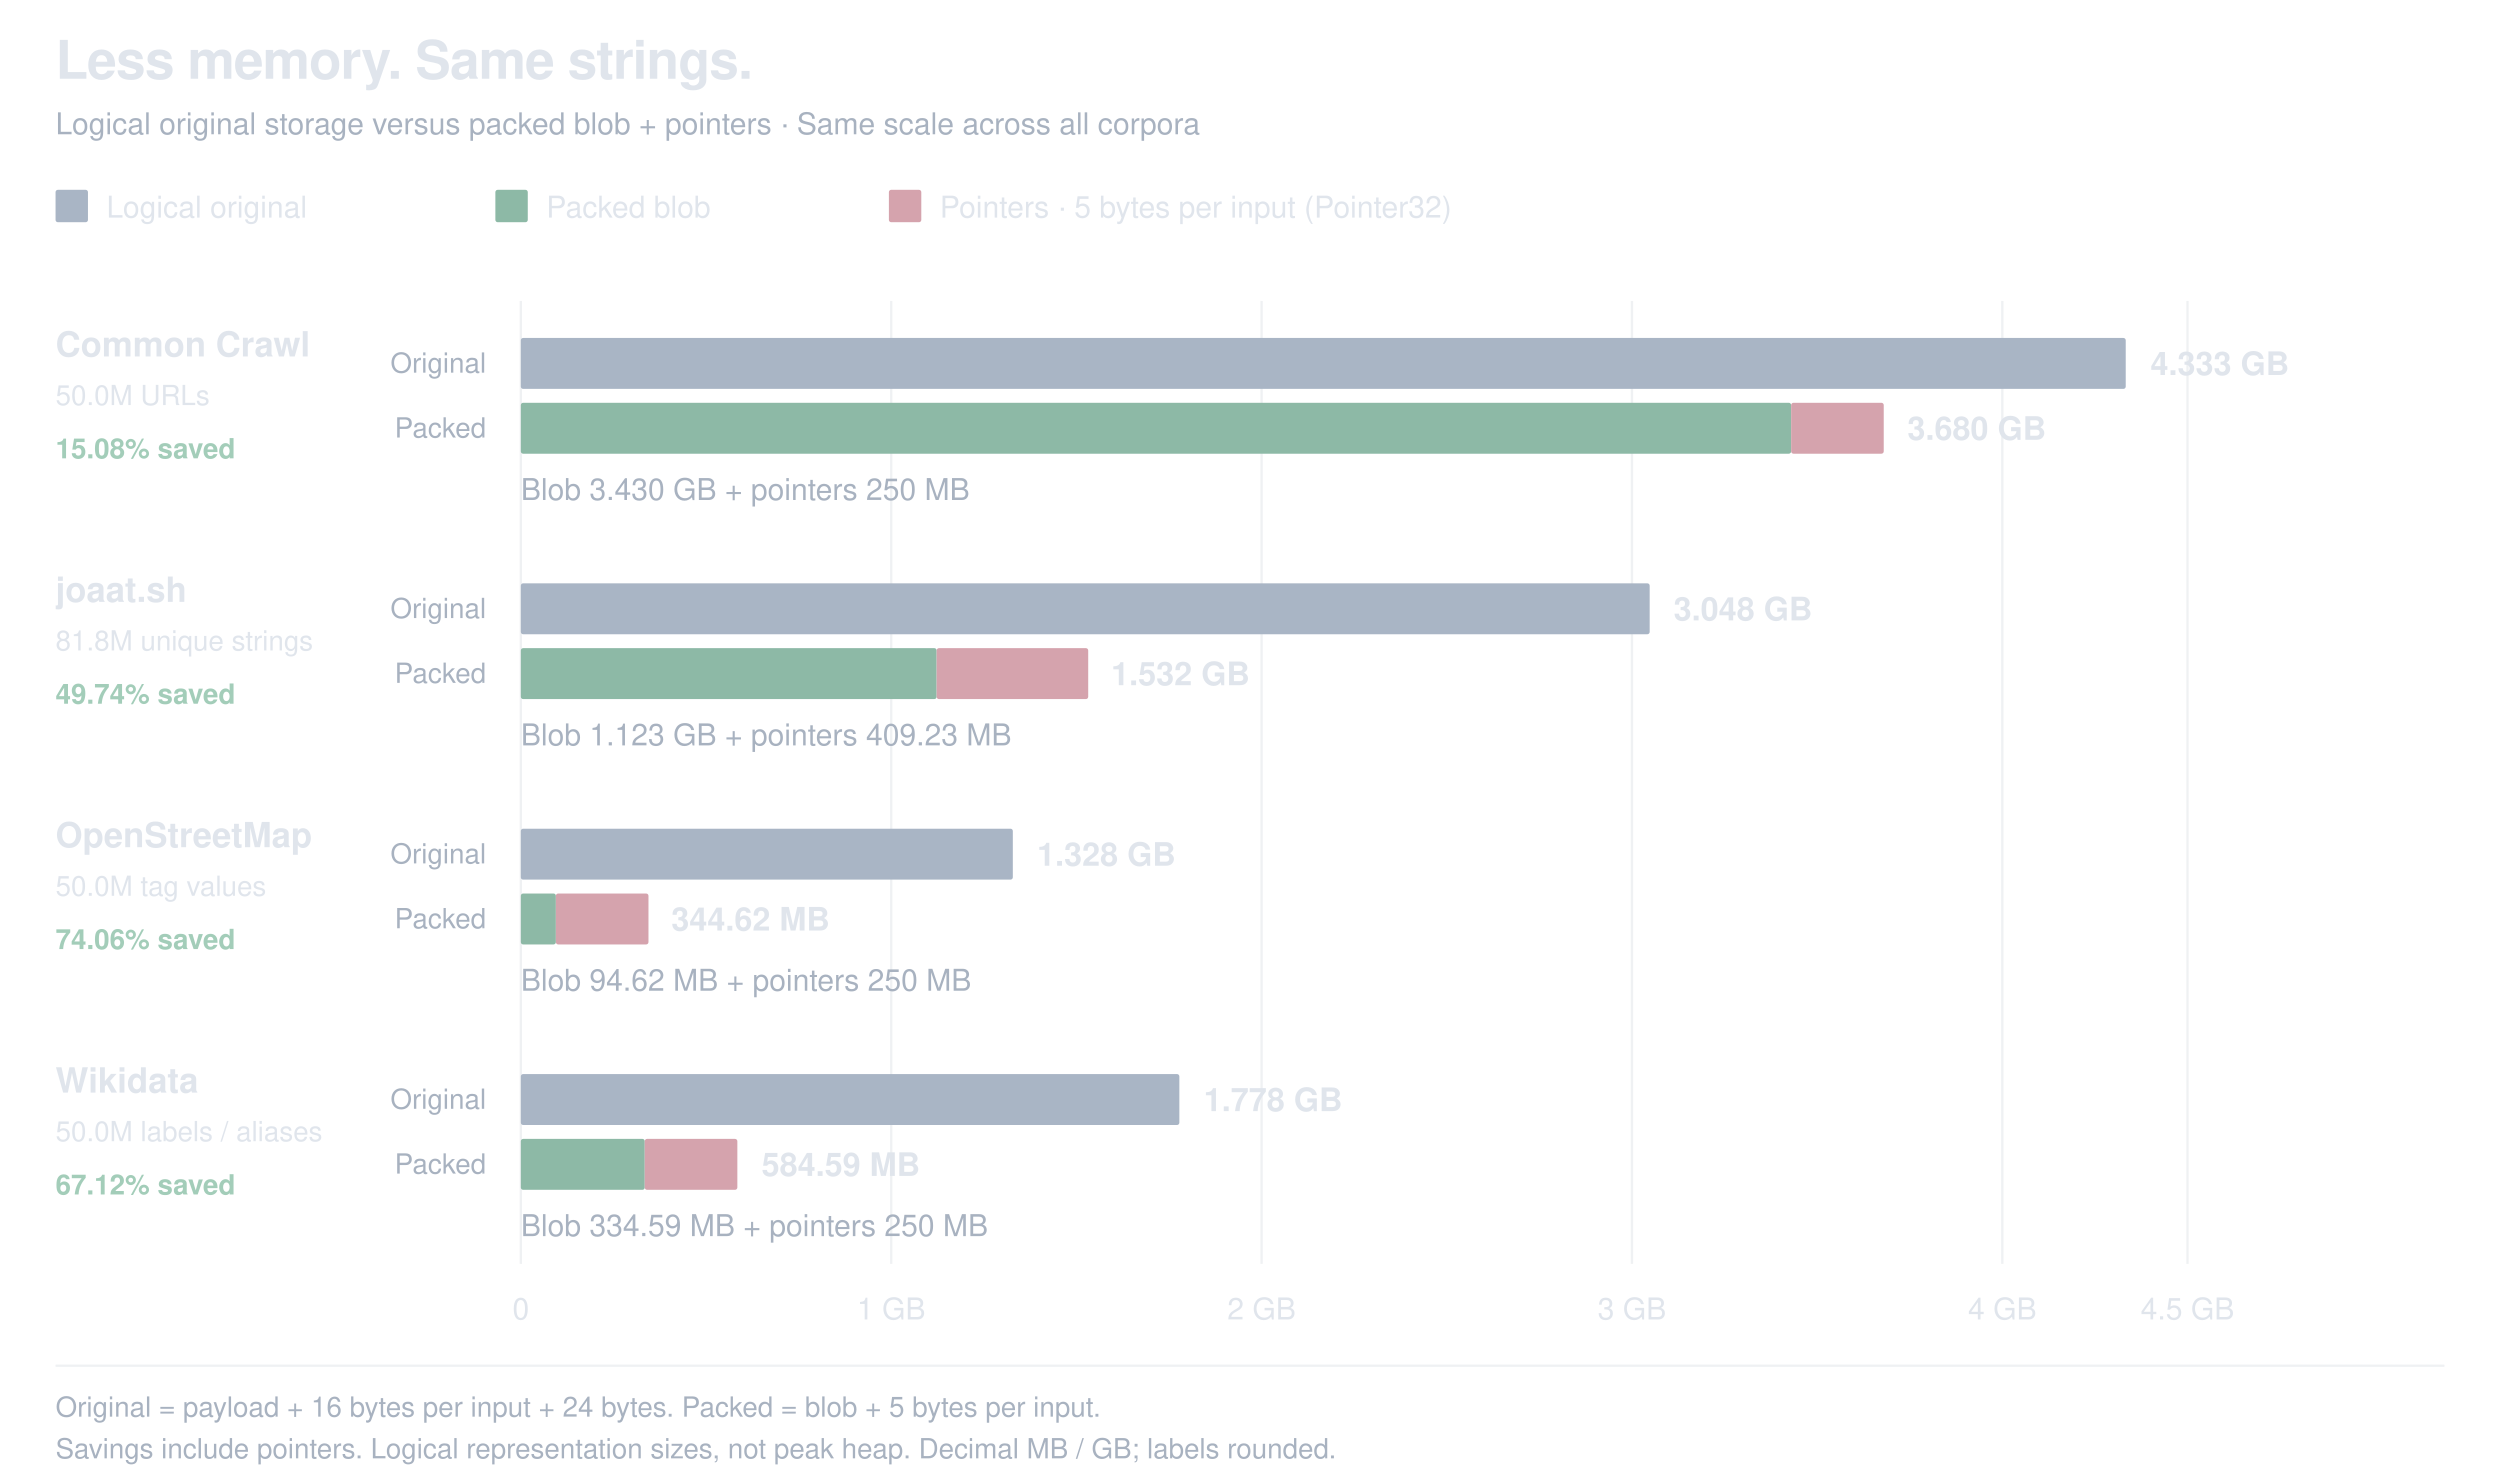
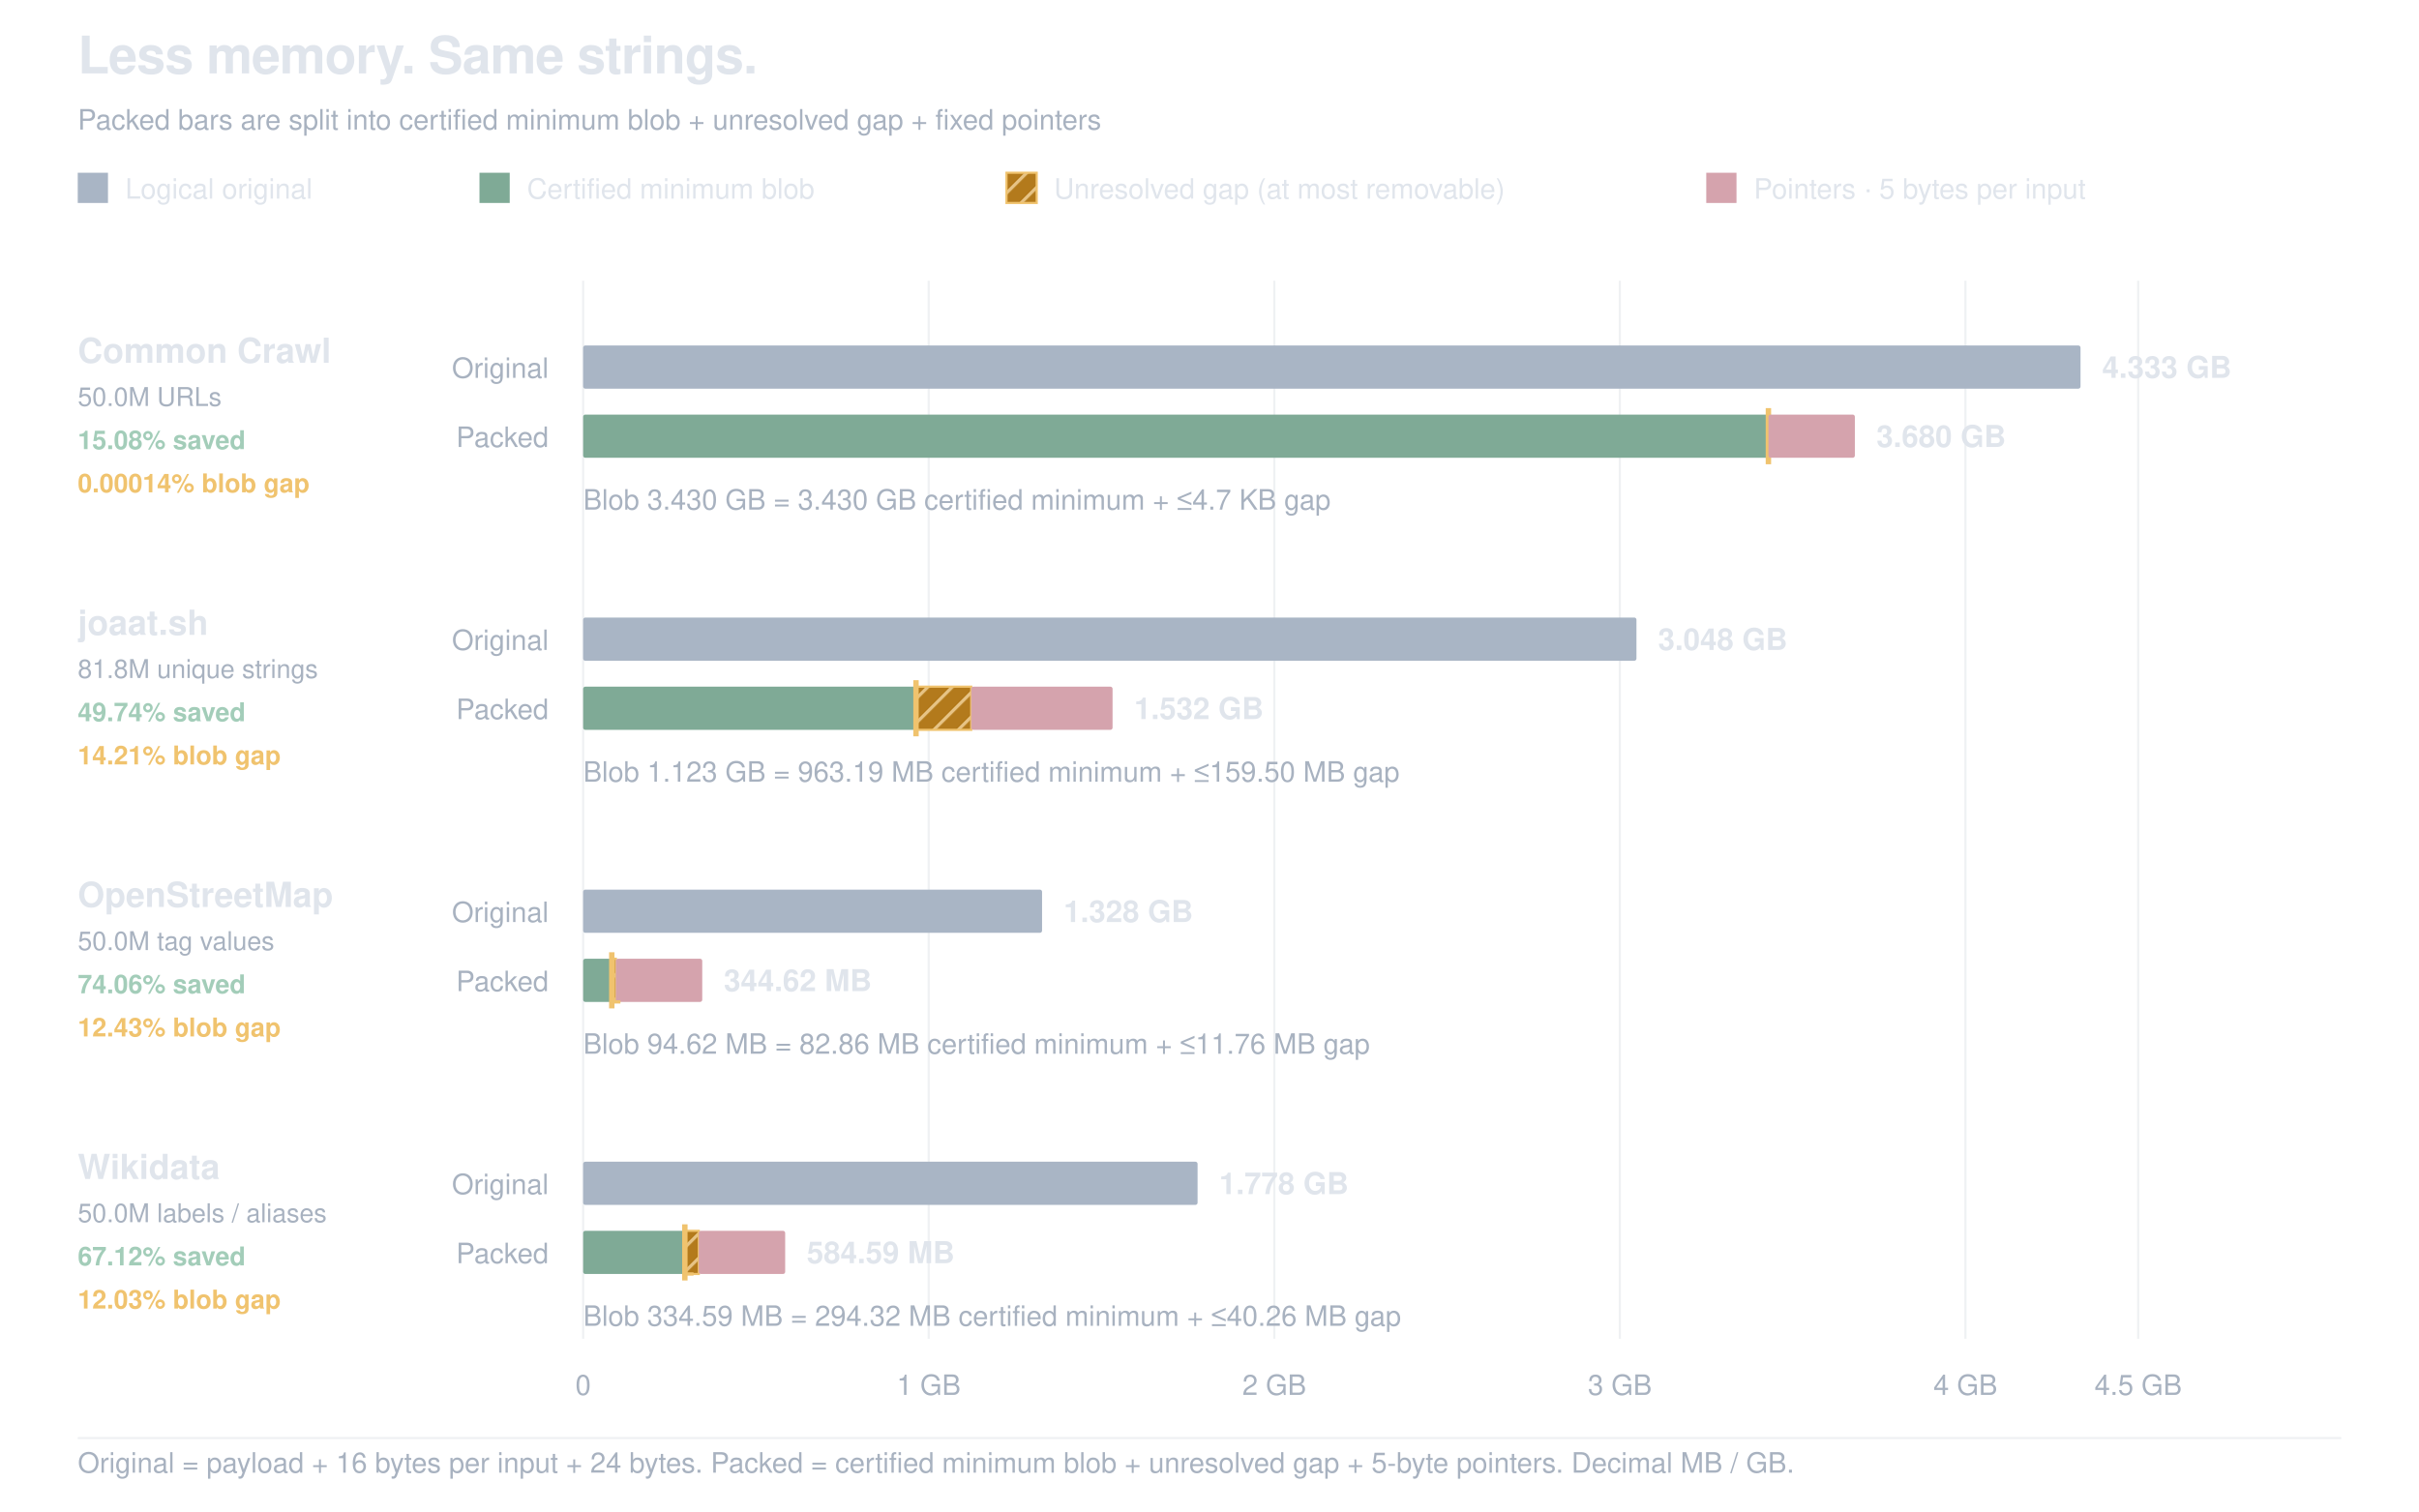
- <svg xmlns="http://www.w3.org/2000/svg" width="1080" height="640" aria-labelledby="title description" viewBox="0 0 1080 640">
-   <style>text{font-family:-apple-system,BlinkMacSystemFont,"Segoe UI",Helvetica,Arial,sans-serif;fill:#e0e5ec;font-size:13px;font-variant-numeric:tabular-nums}.detail,.note,.row-label{fill:#a8b2c0}.name{font-size:15px;font-weight:600}.count,.saving{font-size:12px}.saving{fill:#a3cdb9;font-weight:600}.value{font-size:14px;font-weight:600}.note,.row-label{font-size:12px}.original{fill:#a9b5c5}.blob{fill:#8db9a6}.pointers{fill:#d5a3ad}</style>
-   <text x="24" y="34" style="font-size:23px;font-weight:650;letter-spacing:-.4px">Less memory. Same strings.</text>
-   <text x="24" y="58" style="fill:#a8b2c0">
- 		Logical original storage versus packed blob + pointers · Same scale across all corpora
- 	</text>
-   <rect width="14" height="14" x="24" y="82" class="original" rx="1" />
-   <text x="46" y="94">Logical original</text>
-   <rect width="14" height="14" x="214" y="82" class="blob" rx="1" />
-   <text x="236" y="94">Packed blob</text>
-   <rect width="14" height="14" x="384" y="82" class="pointers" rx="1" />
-   <text x="406" y="94">Pointers · 5 bytes per input (Pointer32)</text>
-   <path d="M225 130v416m160-416v416m160-416v416m160-416v416m160-416v416m80-416v416" style="stroke:#a8b2c0;stroke-opacity:.18;stroke-width:1" />
-   <text x="24" y="154" class="name">Common Crawl</text>
-   <text x="24" y="175" class="count">50.0M URLs</text>
-   <text x="24" y="198" class="saving">15.08% saved</text>
-   <text x="210" y="161" class="row-label" text-anchor="end">Original</text>
-   <rect width="693.315" height="22" x="225" y="146" class="original" rx="1" />
-   <text x="929" y="162" class="value">4.333 GB</text>
-   <text x="210" y="189" class="row-label" text-anchor="end">Packed</text>
-   <rect width="548.775" height="22" x="225" y="174" class="blob" rx="1" />
-   <rect width="40" height="22" x="773.775" y="174" class="pointers" rx="1" />
-   <text x="824" y="190" class="value">3.680 GB</text>
-   <text x="225" y="216" class="detail">Blob 3.430 GB + pointers 250 MB</text>
-   <text x="24" y="260" class="name">joaat.sh</text>
-   <text x="24" y="281" class="count">81.8M unique strings</text>
-   <text x="24" y="304" class="saving">49.74% saved</text>
-   <text x="210" y="267" class="row-label" text-anchor="end">Original</text>
-   <rect width="487.659" height="22" x="225" y="252" class="original" rx="1" />
-   <text x="723" y="268" class="value">3.048 GB</text>
-   <text x="210" y="295" class="row-label" text-anchor="end">Packed</text>
-   <rect width="179.631" height="22" x="225" y="280" class="blob" rx="1" />
-   <rect width="65.476" height="22" x="404.631" y="280" class="pointers" rx="1" />
-   <text x="480" y="296" class="value">1.532 GB</text>
-   <text x="225" y="322" class="detail">Blob 1.123 GB + pointers 409.23 MB</text>
-   <text x="24" y="366" class="name">OpenStreetMap</text>
-   <text x="24" y="387" class="count">50.0M tag values</text>
-   <text x="24" y="410" class="saving">74.06% saved</text>
-   <text x="210" y="373" class="row-label" text-anchor="end">Original</text>
-   <rect width="212.54" height="22" x="225" y="358" class="original" rx="1" />
-   <text x="448" y="374" class="value">1.328 GB</text>
-   <text x="210" y="401" class="row-label" text-anchor="end">Packed</text>
-   <rect width="15.14" height="22" x="225" y="386" class="blob" rx="1" />
-   <rect width="40" height="22" x="240.14" y="386" class="pointers" rx="1" />
-   <text x="290" y="402" class="value">344.62 MB</text>
-   <text x="225" y="428" class="detail">Blob 94.62 MB + pointers 250 MB</text>
-   <text x="24" y="472" class="name">Wikidata</text>
-   <text x="24" y="493" class="count">50.0M labels / aliases</text>
-   <text x="24" y="516" class="saving">67.12% saved</text>
-   <text x="210" y="479" class="row-label" text-anchor="end">Original</text>
-   <rect width="284.482" height="22" x="225" y="464" class="original" rx="1" />
-   <text x="520" y="480" class="value">1.778 GB</text>
-   <text x="210" y="507" class="row-label" text-anchor="end">Packed</text>
-   <rect width="53.534" height="22" x="225" y="492" class="blob" rx="1" />
-   <rect width="40" height="22" x="278.534" y="492" class="pointers" rx="1" />
-   <text x="329" y="508" class="value">584.59 MB</text>
-   <text x="225" y="534" class="detail">Blob 334.59 MB + pointers 250 MB</text>
-   <g style="fill:#a8b2c0;font-size:12px" text-anchor="middle">
-     <text x="225" y="570">0</text>
-     <text x="385" y="570">1 GB</text>
-     <text x="545" y="570">2 GB</text>
-     <text x="705" y="570">3 GB</text>
-     <text x="865" y="570">4 GB</text>
-     <text x="945" y="570">4.5 GB</text>
-   </g>
-   <path d="M24 590h1032" style="stroke:#a8b2c0;stroke-opacity:.18;stroke-width:1" />
-   <text x="24" y="612" class="note">
- 		Original = payload + 16 bytes per input + 24 bytes. Packed = blob + 5 bytes per input.
- 	</text>
-   <text x="24" y="630" class="note">
- 		Savings include pointers. Logical representation sizes, not peak heap. Decimal MB / GB;
- 		labels rounded.
- 	</text>
+ <svg xmlns="http://www.w3.org/2000/svg" width="1120" height="700" aria-labelledby="title desc" viewBox="0 0 1120 700">
+   <defs>
+     <pattern id="gapPattern" width="8" height="8" patternTransform="rotate(45)" patternUnits="userSpaceOnUse">
+       <path fill="#b37a1c" d="M0 0h8v8H0z" />
+       <path stroke="#f6d8a4" stroke-width="3" d="M0 0v8" opacity=".75" />
+     </pattern>
+   </defs>
+   <style>text{font-family:-apple-system,BlinkMacSystemFont,"Segoe UI",Helvetica,Arial,sans-serif;fill:#e0e5ec;font-size:13px;font-variant-numeric:tabular-nums}.axis,.detail,.muted,.row-label{fill:#a8b2c0}.name{font-size:16px;font-weight:650}.meta{font-size:12px}.gapbadge,.saved{font-size:12px;font-weight:650}.saved{fill:#a3cdb9}.gapbadge{fill:#f0c36e}.value{font-size:14px;font-weight:650}</style>
+   <text x="36" y="34" style="font-size:24px;font-weight:700;letter-spacing:-.4px">Less memory. Same strings.</text>
+   <text x="36" y="60" style="fill:#a8b2c0">Packed bars are split into certified minimum blob + unresolved gap + fixed pointers</text>
+   <path fill="#a9b5c5" d="M36 80h14v14H36z" />
+   <text x="58" y="92">Logical original</text>
+   <path fill="#7faa96" d="M222 80h14v14h-14z" />
+   <text x="244" y="92">Certified minimum blob</text>
+   <path fill="url(#gapPattern)" stroke="#f0c36e" d="M466 80h14v14h-14z" />
+   <text x="488" y="92">Unresolved gap (at most removable)</text>
+   <path fill="#d5a3ad" d="M790 80h14v14h-14z" />
+   <text x="812" y="92">Pointers · 5 bytes per input</text>
+   <path stroke="#a8b2c0" stroke-opacity=".18" d="M270 130v490m160-490v490m160-490v490m160-490v490m160-490v490m80-490v490" />
+   <text x="36" y="168" class="name">Common Crawl</text>
+   <text x="36" y="188" class="meta muted">50.0M URLs</text>
+   <text x="36" y="208" class="saved">15.08% saved</text>
+   <text x="36" y="228" class="gapbadge">0.00014% blob gap</text>
+   <text x="254" y="175" class="row-label" text-anchor="end">Original</text>
+   <rect width="693.28" height="20" x="270" y="160" fill="#a9b5c5" rx="1" />
+   <text x="973.28" y="175" class="value">4.333 GB</text>
+   <text x="254" y="207" class="row-label" text-anchor="end">Packed</text>
+   <rect width="548.774" height="20" x="270" y="192" fill="#7faa96" rx="1" />
+   <path stroke="#f0c36e" stroke-width="2.5" d="M818.774 189v26" />
+   <rect width="40" height="20" x="818.8" y="192" fill="#d5a3ad" rx="1" />
+   <text x="868.8" y="207" class="value">3.680 GB</text>
+   <text x="270" y="236" class="detail">Blob 3.430 GB = 3.430 GB certified minimum + ≤4.7 KB gap</text>
+   <text x="36" y="294" class="name">joaat.sh</text>
+   <text x="36" y="314" class="meta muted">81.8M unique strings</text>
+   <text x="36" y="334" class="saved">49.74% saved</text>
+   <text x="36" y="354" class="gapbadge">14.21% blob gap</text>
+   <text x="254" y="301" class="row-label" text-anchor="end">Original</text>
+   <rect width="487.68" height="20" x="270" y="286" fill="#a9b5c5" rx="1" />
+   <text x="767.68" y="301" class="value">3.048 GB</text>
+   <text x="254" y="333" class="row-label" text-anchor="end">Packed</text>
+   <rect width="154.11" height="20" x="270" y="318" fill="#7faa96" rx="1" />
+   <path fill="url(#gapPattern)" stroke="#f0c36e" d="M424.11 318h25.57v20h-25.57z" />
+   <path stroke="#f0c36e" stroke-width="2.5" d="M424.11 315v26" />
+   <rect width="65.44" height="20" x="449.68" y="318" fill="#d5a3ad" rx="1" />
+   <text x="525.12" y="333" class="value">1.532 GB</text>
+   <text x="270" y="362" class="detail">Blob 1.123 GB = 963.19 MB certified minimum + ≤159.50 MB gap</text>
+   <text x="36" y="420" class="name">OpenStreetMap</text>
+   <text x="36" y="440" class="meta muted">50.0M tag values</text>
+   <text x="36" y="460" class="saved">74.06% saved</text>
+   <text x="36" y="480" class="gapbadge">12.43% blob gap</text>
+   <text x="254" y="427" class="row-label" text-anchor="end">Original</text>
+   <rect width="212.48" height="20" x="270" y="412" fill="#a9b5c5" rx="1" />
+   <text x="492.48" y="427" class="value">1.328 GB</text>
+   <text x="254" y="459" class="row-label" text-anchor="end">Packed</text>
+   <rect width="13.258" height="20" x="270" y="444" fill="#7faa96" rx="1" />
+   <path fill="url(#gapPattern)" stroke="#f0c36e" d="M283.258 444h1.882v20h-1.882z" />
+   <path stroke="#f0c36e" stroke-width="2.5" d="M283.258 441v26" />
+   <rect width="40" height="20" x="285.139" y="444" fill="#d5a3ad" rx="1" />
+   <text x="335.139" y="459" class="value">344.62 MB</text>
+   <path fill="none" stroke="#f0c36e" stroke-width="1.5" d="M283.258 454v10h4" />
+   <text x="270" y="488" class="detail">Blob 94.62 MB = 82.86 MB certified minimum + ≤11.76 MB gap</text>
+   <text x="36" y="546" class="name">Wikidata</text>
+   <text x="36" y="566" class="meta muted">50.0M labels / aliases</text>
+   <text x="36" y="586" class="saved">67.12% saved</text>
+   <text x="36" y="606" class="gapbadge">12.03% blob gap</text>
+   <text x="254" y="553" class="row-label" text-anchor="end">Original</text>
+   <rect width="284.48" height="20" x="270" y="538" fill="#a9b5c5" rx="1" />
+   <text x="564.48" y="553" class="value">1.778 GB</text>
+   <text x="254" y="585" class="row-label" text-anchor="end">Packed</text>
+   <rect width="47.091" height="20" x="270" y="570" fill="#7faa96" rx="1" />
+   <path fill="url(#gapPattern)" stroke="#f0c36e" d="M317.091 570h6.443v20h-6.443z" />
+   <path stroke="#f0c36e" stroke-width="2.5" d="M317.091 567v26" />
+   <rect width="40" height="20" x="323.534" y="570" fill="#d5a3ad" rx="1" />
+   <text x="373.534" y="585" class="value">584.59 MB</text>
+   <path fill="none" stroke="#f0c36e" stroke-width="1.5" d="M317.091 580v10h4" />
+   <text x="270" y="614" class="detail">Blob 334.59 MB = 294.32 MB certified minimum + ≤40.26 MB gap</text>
+   <text x="270" y="646" class="axis" text-anchor="middle">0</text>
+   <text x="430" y="646" class="axis" text-anchor="middle">1 GB</text>
+   <text x="590" y="646" class="axis" text-anchor="middle">2 GB</text>
+   <text x="750" y="646" class="axis" text-anchor="middle">3 GB</text>
+   <text x="910" y="646" class="axis" text-anchor="middle">4 GB</text>
+   <text x="990" y="646" class="axis" text-anchor="middle">4.5 GB</text>
+   <path stroke="#a8b2c0" stroke-opacity=".18" d="M36 666h1048" />
+   <text x="36" y="682" class="detail">Original = payload + 16 bytes per input + 24 bytes. Packed = certified minimum blob + unresolved gap + 5-byte pointers. Decimal MB / GB.</text>
</svg>
